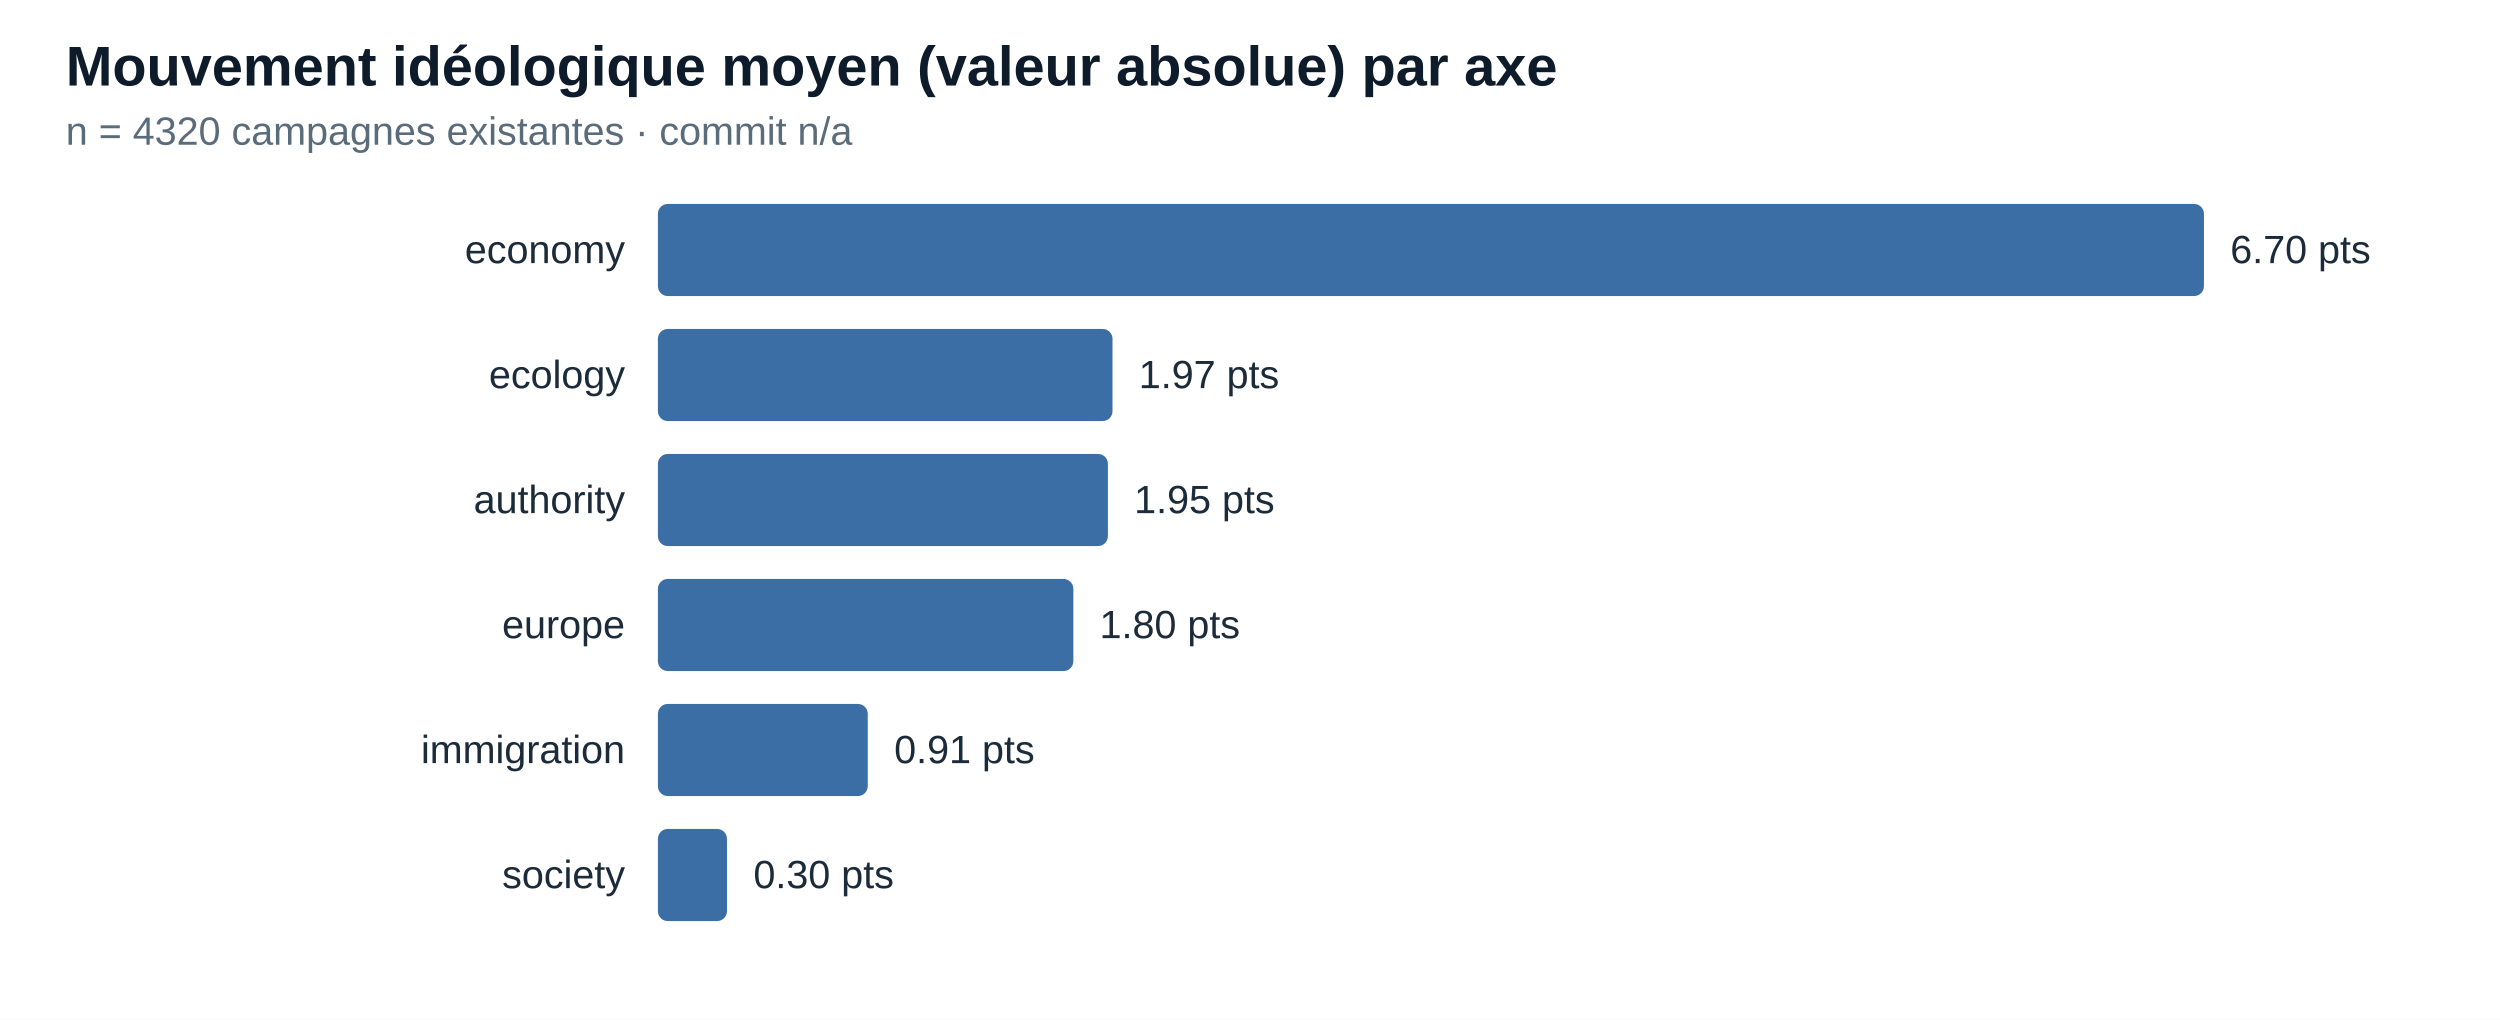
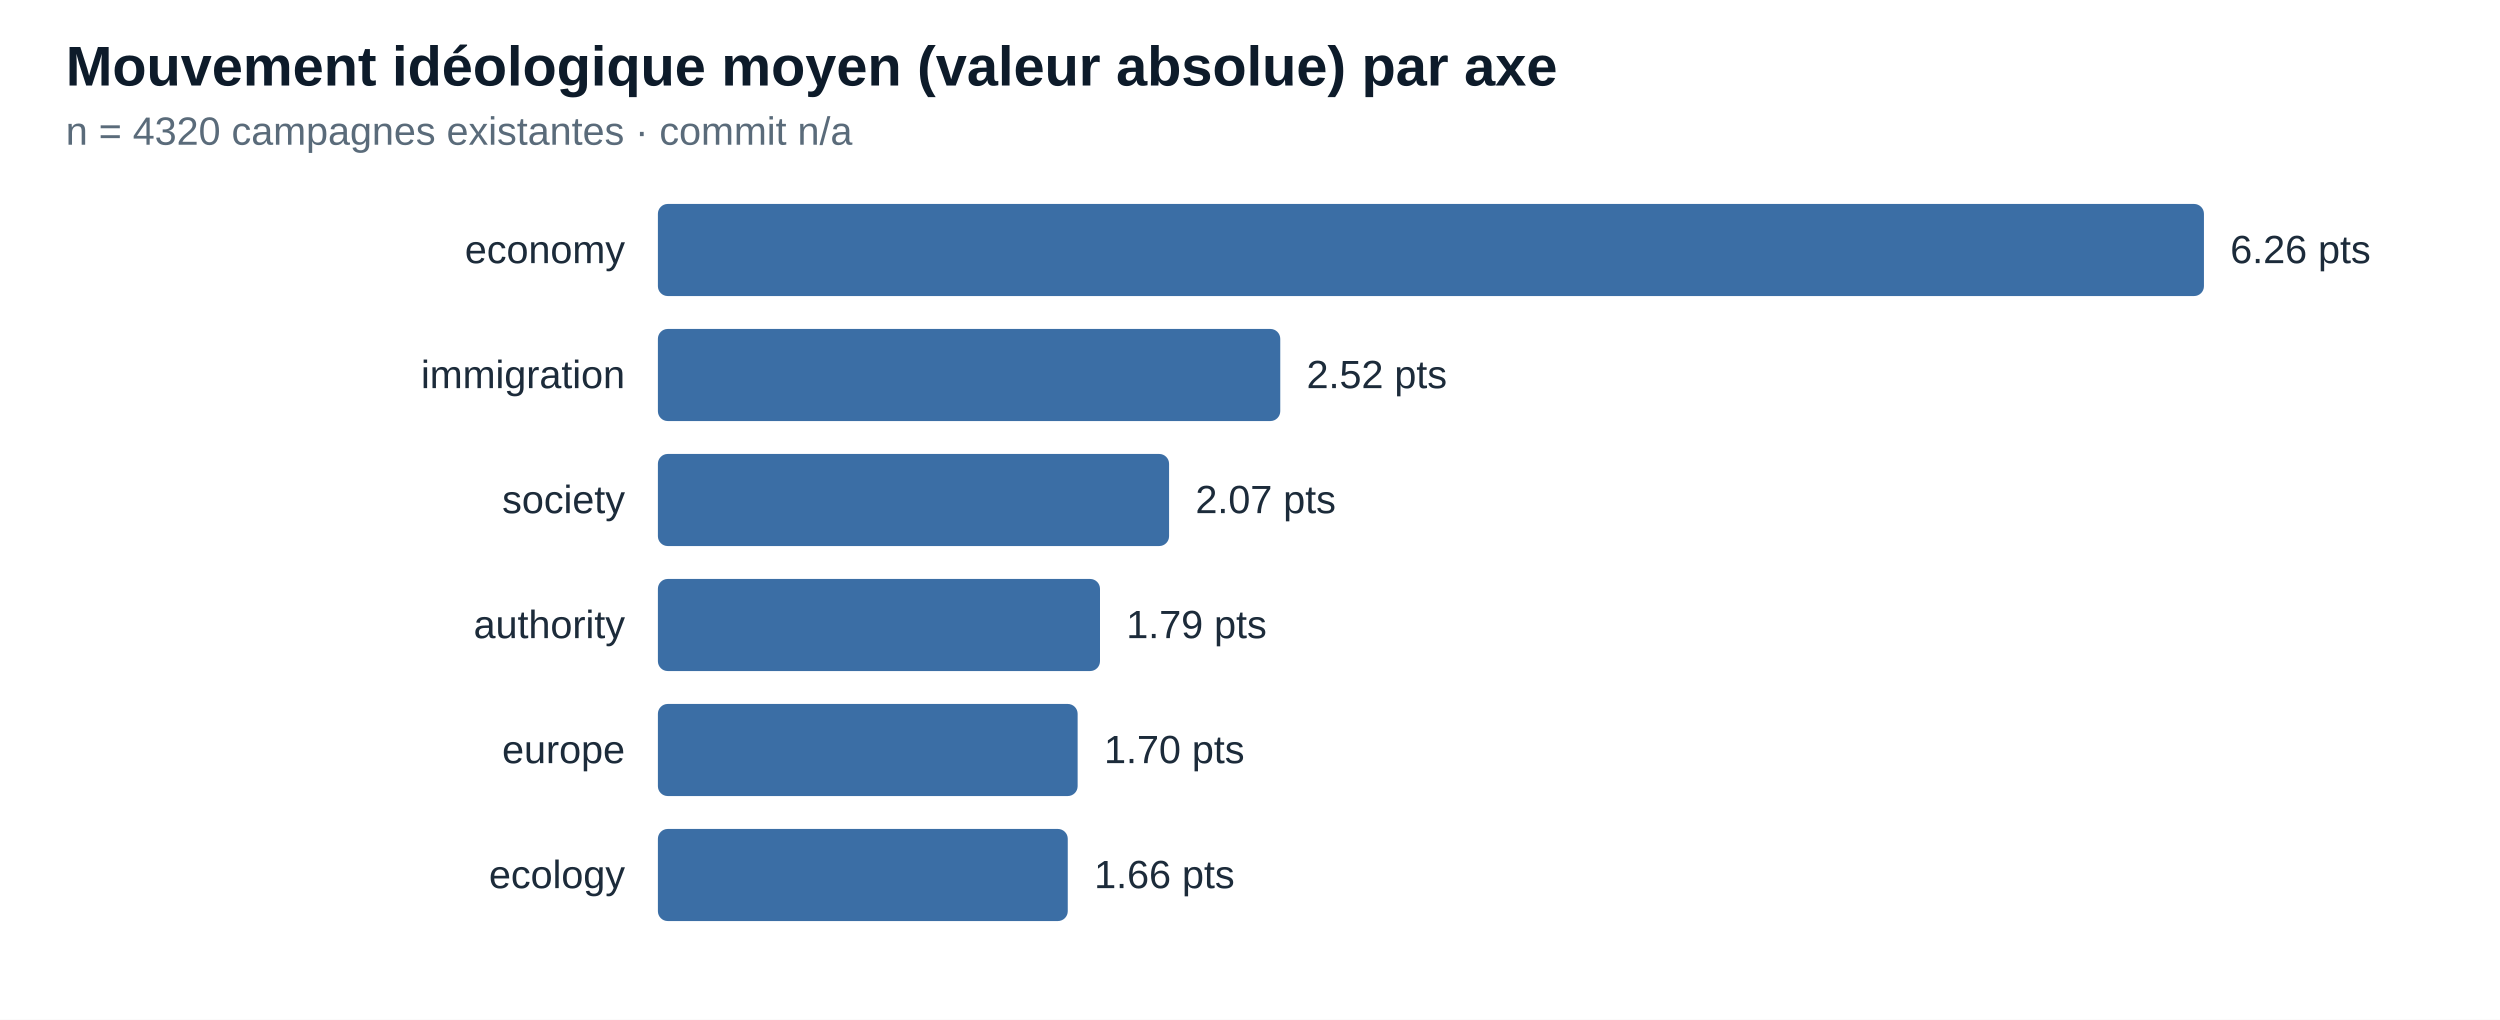
<svg xmlns="http://www.w3.org/2000/svg" width="760" height="310" viewBox="0 0 760 310">
  <rect width="760" height="310" fill="#ffffff" />
  <text x="20" y="26" font-size="17" font-weight="700" fill="#0d1b2a" style="font-family:Arial,Helvetica,sans-serif">Mouvement idéologique moyen (valeur absolue) par axe</text>
  <text x="20" y="44" font-size="12" fill="#5a6b7a" style="font-family:Arial,Helvetica,sans-serif">n = 4320 campagnes existantes · commit n/a</text>
  <text x="190" y="80" text-anchor="end" font-size="12" fill="#1c2b3a" style="font-family:Arial,Helvetica,sans-serif">economy</text>
  <rect x="200" y="62" width="470.0" height="28" fill="#3b6ea5" rx="3" />
-   <text x="678" y="80" font-size="12" fill="#1c2b3a" style="font-family:Arial,Helvetica,sans-serif">6.70 pts</text>
-   <text x="190" y="118" text-anchor="end" font-size="12" fill="#1c2b3a" style="font-family:Arial,Helvetica,sans-serif">ecology</text>
-   <rect x="200" y="100" width="138.2" height="28" fill="#3b6ea5" rx="3" />
-   <text x="346.194" y="118" font-size="12" fill="#1c2b3a" style="font-family:Arial,Helvetica,sans-serif">1.97 pts</text>
-   <text x="190" y="156" text-anchor="end" font-size="12" fill="#1c2b3a" style="font-family:Arial,Helvetica,sans-serif">authority</text>
-   <rect x="200" y="138" width="136.8" height="28" fill="#3b6ea5" rx="3" />
-   <text x="344.791" y="156" font-size="12" fill="#1c2b3a" style="font-family:Arial,Helvetica,sans-serif">1.95 pts</text>
-   <text x="190" y="194" text-anchor="end" font-size="12" fill="#1c2b3a" style="font-family:Arial,Helvetica,sans-serif">europe</text>
-   <rect x="200" y="176" width="126.3" height="28" fill="#3b6ea5" rx="3" />
-   <text x="334.269" y="194" font-size="12" fill="#1c2b3a" style="font-family:Arial,Helvetica,sans-serif">1.80 pts</text>
-   <text x="190" y="232" text-anchor="end" font-size="12" fill="#1c2b3a" style="font-family:Arial,Helvetica,sans-serif">immigration</text>
-   <rect x="200" y="214" width="63.8" height="28" fill="#3b6ea5" rx="3" />
-   <text x="271.836" y="232" font-size="12" fill="#1c2b3a" style="font-family:Arial,Helvetica,sans-serif">0.91 pts</text>
-   <text x="190" y="270" text-anchor="end" font-size="12" fill="#1c2b3a" style="font-family:Arial,Helvetica,sans-serif">society</text>
-   <rect x="200" y="252" width="21.0" height="28" fill="#3b6ea5" rx="3" />
-   <text x="229.045" y="270" font-size="12" fill="#1c2b3a" style="font-family:Arial,Helvetica,sans-serif">0.30 pts</text>
+   <text x="678" y="80" font-size="12" fill="#1c2b3a" style="font-family:Arial,Helvetica,sans-serif">6.26 pts</text>
+   <text x="190" y="118" text-anchor="end" font-size="12" fill="#1c2b3a" style="font-family:Arial,Helvetica,sans-serif">immigration</text>
+   <rect x="200" y="100" width="189.2" height="28" fill="#3b6ea5" rx="3" />
+   <text x="397.201" y="118" font-size="12" fill="#1c2b3a" style="font-family:Arial,Helvetica,sans-serif">2.52 pts</text>
+   <text x="190" y="156" text-anchor="end" font-size="12" fill="#1c2b3a" style="font-family:Arial,Helvetica,sans-serif">society</text>
+   <rect x="200" y="138" width="155.4" height="28" fill="#3b6ea5" rx="3" />
+   <text x="363.415" y="156" font-size="12" fill="#1c2b3a" style="font-family:Arial,Helvetica,sans-serif">2.07 pts</text>
+   <text x="190" y="194" text-anchor="end" font-size="12" fill="#1c2b3a" style="font-family:Arial,Helvetica,sans-serif">authority</text>
+   <rect x="200" y="176" width="134.4" height="28" fill="#3b6ea5" rx="3" />
+   <text x="342.393" y="194" font-size="12" fill="#1c2b3a" style="font-family:Arial,Helvetica,sans-serif">1.79 pts</text>
+   <text x="190" y="232" text-anchor="end" font-size="12" fill="#1c2b3a" style="font-family:Arial,Helvetica,sans-serif">europe</text>
+   <rect x="200" y="214" width="127.6" height="28" fill="#3b6ea5" rx="3" />
+   <text x="335.636" y="232" font-size="12" fill="#1c2b3a" style="font-family:Arial,Helvetica,sans-serif">1.70 pts</text>
+   <text x="190" y="270" text-anchor="end" font-size="12" fill="#1c2b3a" style="font-family:Arial,Helvetica,sans-serif">ecology</text>
+   <rect x="200" y="252" width="124.6" height="28" fill="#3b6ea5" rx="3" />
+   <text x="332.633" y="270" font-size="12" fill="#1c2b3a" style="font-family:Arial,Helvetica,sans-serif">1.66 pts</text>
</svg>
